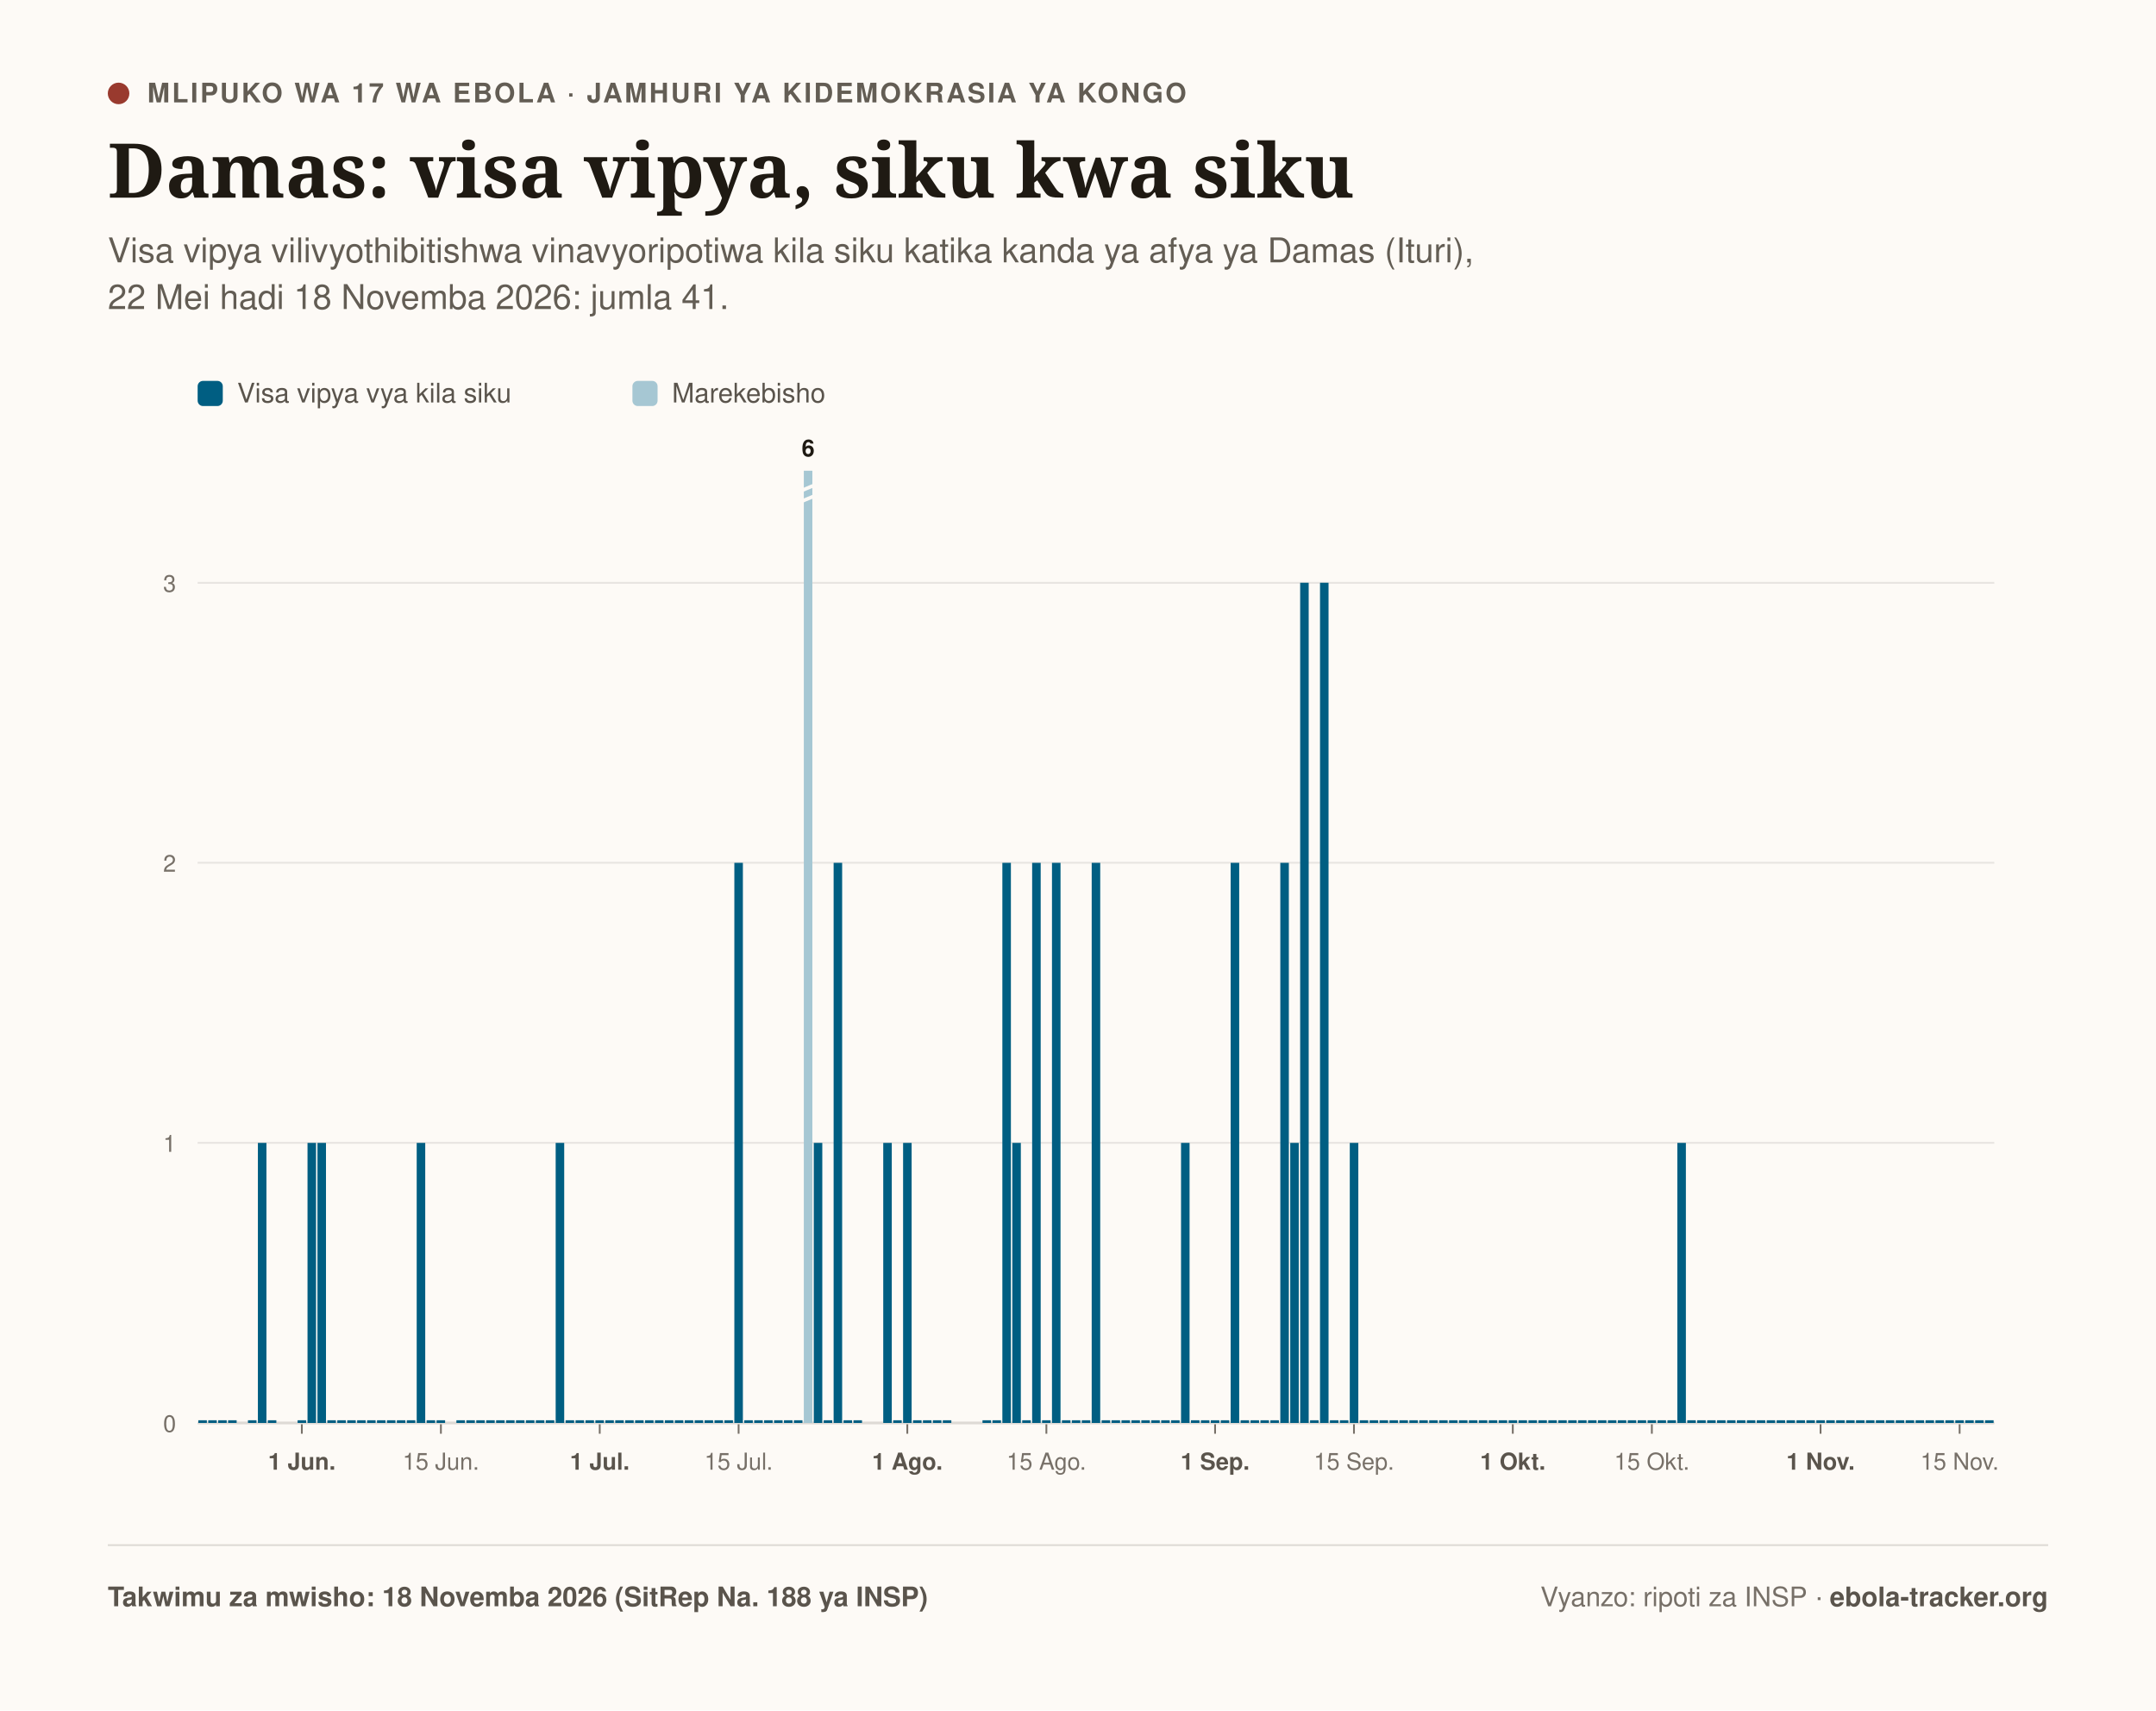
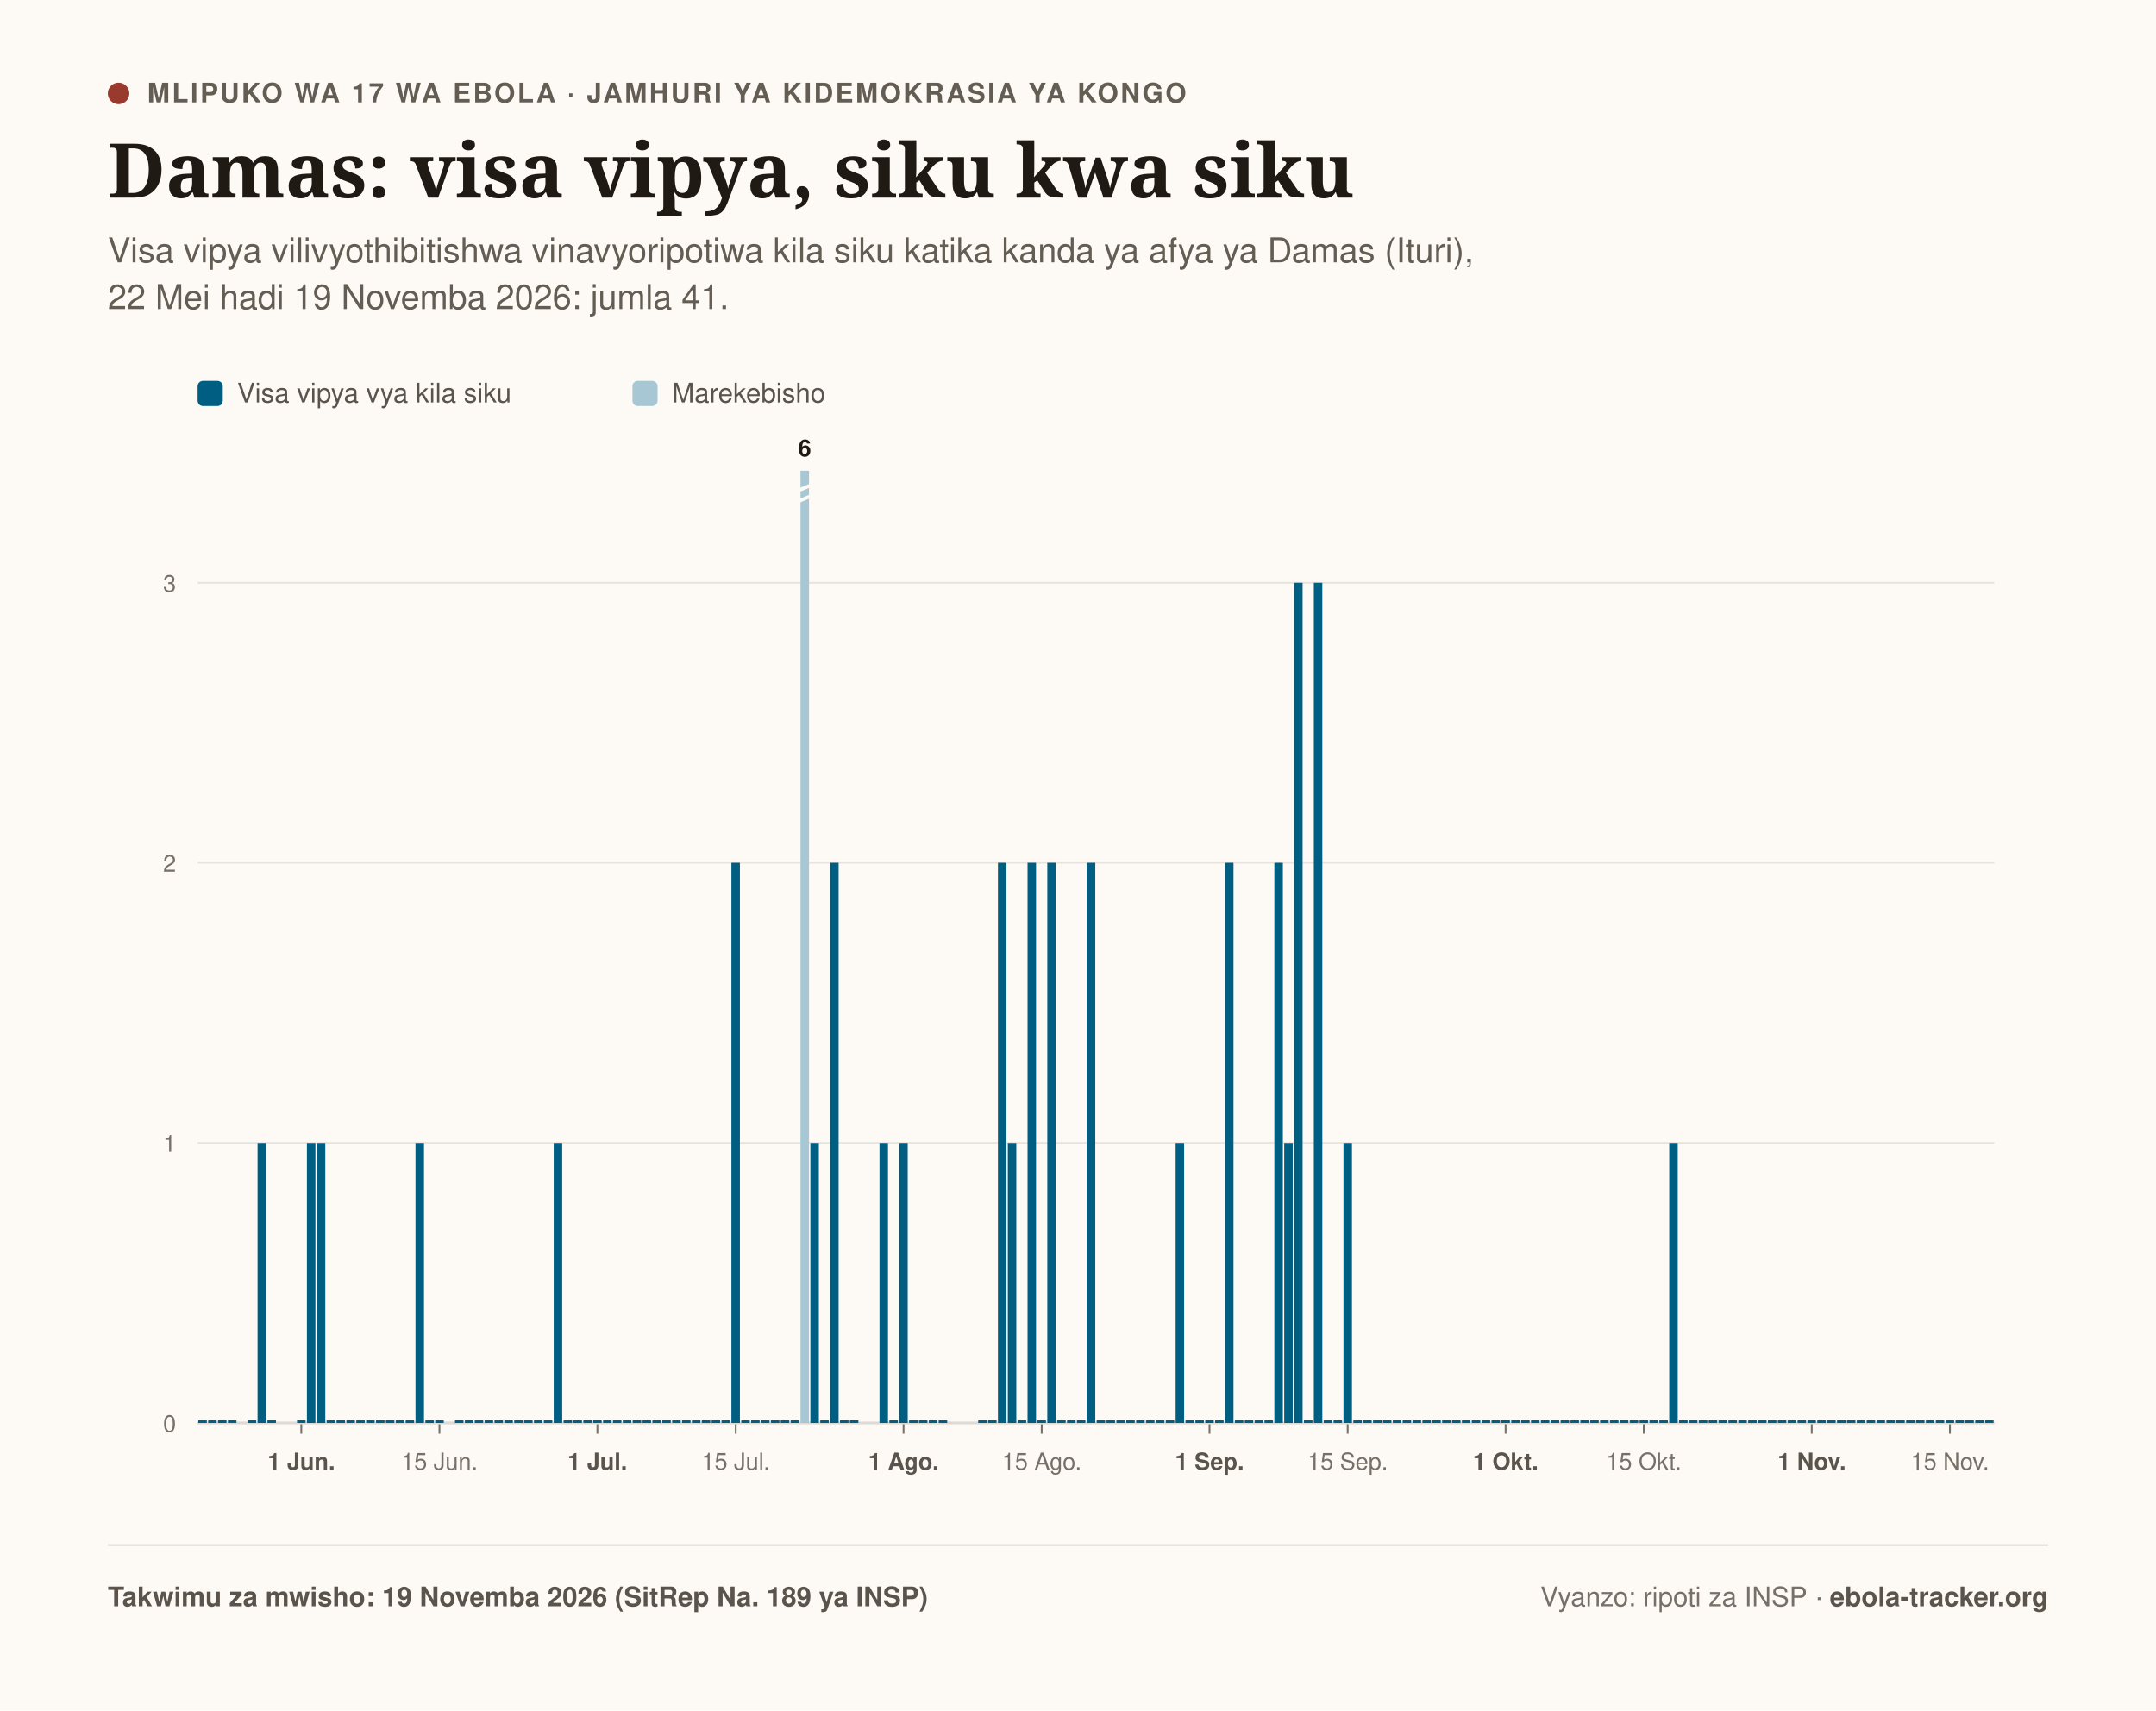
- <svg xmlns="http://www.w3.org/2000/svg" viewBox="0 0 1200 952" role="img" aria-label="Damas: visa vipya, siku kwa siku. Visa vipya vilivyothibitishwa vinavyoripotiwa kila siku katika kanda ya afya ya Damas (Ituri), 22 Mei hadi 18 Novemba 2026: jumla 41.">
+ <svg xmlns="http://www.w3.org/2000/svg" viewBox="0 0 1200 952" role="img" aria-label="Damas: visa vipya, siku kwa siku. Visa vipya vilivyothibitishwa vinavyoripotiwa kila siku katika kanda ya afya ya Damas (Ituri), 22 Mei hadi 19 Novemba 2026: jumla 41.">
  <rect width="1200" height="952" fill="#FDFAF6" />
  <circle cx="66" cy="52" r="6" fill="#993A2E" />
  <text x="82.0" y="57.0" font-family="'Public Sans',Helvetica,Arial,sans-serif" font-size="15" font-weight="700" fill="#635D54" text-anchor="start" letter-spacing=".08em">MLIPUKO WA 17 WA EBOLA · JAMHURI YA KIDEMOKRASIA YA KONGO</text>
  <text x="60.0" y="110.0" font-family="'Source Serif 4',Georgia,serif" font-size="42" font-weight="600" fill="#1F1A13" text-anchor="start">Damas: visa vipya, siku kwa siku</text>
  <text x="60.0" y="146.0" font-family="'Public Sans',Helvetica,Arial,sans-serif" font-size="19" font-weight="400" fill="#635D54" text-anchor="start">Visa vipya vilivyothibitishwa vinavyoripotiwa kila siku katika kanda ya afya ya Damas (Ituri),</text>
-   <text x="60.0" y="172.0" font-family="'Public Sans',Helvetica,Arial,sans-serif" font-size="19" font-weight="400" fill="#635D54" text-anchor="start">22 Mei hadi 18 Novemba 2026: jumla 41.</text>
+   <text x="60.0" y="172.0" font-family="'Public Sans',Helvetica,Arial,sans-serif" font-size="19" font-weight="400" fill="#635D54" text-anchor="start">22 Mei hadi 19 Novemba 2026: jumla 41.</text>
  <rect x="110" y="212" width="14" height="14" rx="3" fill="#005E82" />
  <text x="132.0" y="224.0" font-family="'Public Sans',Helvetica,Arial,sans-serif" font-size="15" font-weight="400" fill="#5A544C" text-anchor="start">Visa vipya vya kila siku</text>
  <rect x="352" y="212" width="14" height="14" rx="3" fill="#a6c7d3" />
  <text x="374.0" y="224.0" font-family="'Public Sans',Helvetica,Arial,sans-serif" font-size="15" font-weight="400" fill="#5A544C" text-anchor="start">Marekebisho</text>
  <line x1="110" x2="1110" y1="792.0" y2="792.0" stroke="#E7E4E0" />
  <text x="98.0" y="797.0" font-family="'Public Sans',Helvetica,Arial,sans-serif" font-size="13" font-weight="400" fill="#777068" text-anchor="end">0</text>
  <line x1="110" x2="1110" y1="636.1" y2="636.1" stroke="#E7E4E0" />
  <text x="98.0" y="641.1" font-family="'Public Sans',Helvetica,Arial,sans-serif" font-size="13" font-weight="400" fill="#777068" text-anchor="end">1</text>
  <line x1="110" x2="1110" y1="480.2" y2="480.2" stroke="#E7E4E0" />
  <text x="98.0" y="485.2" font-family="'Public Sans',Helvetica,Arial,sans-serif" font-size="13" font-weight="400" fill="#777068" text-anchor="end">2</text>
  <line x1="110" x2="1110" y1="324.4" y2="324.4" stroke="#E7E4E0" />
  <text x="98.0" y="329.4" font-family="'Public Sans',Helvetica,Arial,sans-serif" font-size="13" font-weight="400" fill="#777068" text-anchor="end">3</text>
-   <line x1="168.0" x2="168.0" y1="792" y2="798" stroke="#777068" />
-   <text x="168.0" y="818.0" font-family="'Public Sans',Helvetica,Arial,sans-serif" font-size="13" font-weight="600" fill="#5A544C" text-anchor="middle">1 Jun.</text>
-   <line x1="245.4" x2="245.4" y1="792" y2="798" stroke="#777068" />
-   <text x="245.4" y="818.0" font-family="'Public Sans',Helvetica,Arial,sans-serif" font-size="13" font-weight="400" fill="#777068" text-anchor="middle">15 Jun.</text>
-   <line x1="333.8" x2="333.8" y1="792" y2="798" stroke="#777068" />
-   <text x="333.8" y="818.0" font-family="'Public Sans',Helvetica,Arial,sans-serif" font-size="13" font-weight="600" fill="#5A544C" text-anchor="middle">1 Jul.</text>
-   <line x1="411.1" x2="411.1" y1="792" y2="798" stroke="#777068" />
-   <text x="411.1" y="818.0" font-family="'Public Sans',Helvetica,Arial,sans-serif" font-size="13" font-weight="400" fill="#777068" text-anchor="middle">15 Jul.</text>
-   <line x1="505.0" x2="505.0" y1="792" y2="798" stroke="#777068" />
-   <text x="505.0" y="818.0" font-family="'Public Sans',Helvetica,Arial,sans-serif" font-size="13" font-weight="600" fill="#5A544C" text-anchor="middle">1 Ago.</text>
-   <line x1="582.4" x2="582.4" y1="792" y2="798" stroke="#777068" />
-   <text x="582.4" y="818.0" font-family="'Public Sans',Helvetica,Arial,sans-serif" font-size="13" font-weight="400" fill="#777068" text-anchor="middle">15 Ago.</text>
-   <line x1="676.3" x2="676.3" y1="792" y2="798" stroke="#777068" />
-   <text x="676.3" y="818.0" font-family="'Public Sans',Helvetica,Arial,sans-serif" font-size="13" font-weight="600" fill="#5A544C" text-anchor="middle">1 Sep.</text>
-   <line x1="753.6" x2="753.6" y1="792" y2="798" stroke="#777068" />
-   <text x="753.6" y="818.0" font-family="'Public Sans',Helvetica,Arial,sans-serif" font-size="13" font-weight="400" fill="#777068" text-anchor="middle">15 Sep.</text>
-   <line x1="842.0" x2="842.0" y1="792" y2="798" stroke="#777068" />
-   <text x="842.0" y="818.0" font-family="'Public Sans',Helvetica,Arial,sans-serif" font-size="13" font-weight="600" fill="#5A544C" text-anchor="middle">1 Okt.</text>
-   <line x1="919.4" x2="919.4" y1="792" y2="798" stroke="#777068" />
-   <text x="919.4" y="818.0" font-family="'Public Sans',Helvetica,Arial,sans-serif" font-size="13" font-weight="400" fill="#777068" text-anchor="middle">15 Okt.</text>
-   <line x1="1013.3" x2="1013.3" y1="792" y2="798" stroke="#777068" />
-   <text x="1013.3" y="818.0" font-family="'Public Sans',Helvetica,Arial,sans-serif" font-size="13" font-weight="600" fill="#5A544C" text-anchor="middle">1 Nov.</text>
-   <line x1="1090.7" x2="1090.7" y1="792" y2="798" stroke="#777068" />
-   <text x="1090.7" y="818.0" font-family="'Public Sans',Helvetica,Arial,sans-serif" font-size="13" font-weight="400" fill="#777068" text-anchor="middle">15 Nov.</text>
+   <line x1="167.7" x2="167.7" y1="792" y2="798" stroke="#777068" />
+   <text x="167.7" y="818.0" font-family="'Public Sans',Helvetica,Arial,sans-serif" font-size="13" font-weight="600" fill="#5A544C" text-anchor="middle">1 Jun.</text>
+   <line x1="244.6" x2="244.6" y1="792" y2="798" stroke="#777068" />
+   <text x="244.6" y="818.0" font-family="'Public Sans',Helvetica,Arial,sans-serif" font-size="13" font-weight="400" fill="#777068" text-anchor="middle">15 Jun.</text>
+   <line x1="332.5" x2="332.5" y1="792" y2="798" stroke="#777068" />
+   <text x="332.5" y="818.0" font-family="'Public Sans',Helvetica,Arial,sans-serif" font-size="13" font-weight="600" fill="#5A544C" text-anchor="middle">1 Jul.</text>
+   <line x1="409.5" x2="409.5" y1="792" y2="798" stroke="#777068" />
+   <text x="409.5" y="818.0" font-family="'Public Sans',Helvetica,Arial,sans-serif" font-size="13" font-weight="400" fill="#777068" text-anchor="middle">15 Jul.</text>
+   <line x1="502.9" x2="502.9" y1="792" y2="798" stroke="#777068" />
+   <text x="502.9" y="818.0" font-family="'Public Sans',Helvetica,Arial,sans-serif" font-size="13" font-weight="600" fill="#5A544C" text-anchor="middle">1 Ago.</text>
+   <line x1="579.8" x2="579.8" y1="792" y2="798" stroke="#777068" />
+   <text x="579.8" y="818.0" font-family="'Public Sans',Helvetica,Arial,sans-serif" font-size="13" font-weight="400" fill="#777068" text-anchor="middle">15 Ago.</text>
+   <line x1="673.2" x2="673.2" y1="792" y2="798" stroke="#777068" />
+   <text x="673.2" y="818.0" font-family="'Public Sans',Helvetica,Arial,sans-serif" font-size="13" font-weight="600" fill="#5A544C" text-anchor="middle">1 Sep.</text>
+   <line x1="750.1" x2="750.1" y1="792" y2="798" stroke="#777068" />
+   <text x="750.1" y="818.0" font-family="'Public Sans',Helvetica,Arial,sans-serif" font-size="13" font-weight="400" fill="#777068" text-anchor="middle">15 Sep.</text>
+   <line x1="838.0" x2="838.0" y1="792" y2="798" stroke="#777068" />
+   <text x="838.0" y="818.0" font-family="'Public Sans',Helvetica,Arial,sans-serif" font-size="13" font-weight="600" fill="#5A544C" text-anchor="middle">1 Okt.</text>
+   <line x1="914.9" x2="914.9" y1="792" y2="798" stroke="#777068" />
+   <text x="914.9" y="818.0" font-family="'Public Sans',Helvetica,Arial,sans-serif" font-size="13" font-weight="400" fill="#777068" text-anchor="middle">15 Okt.</text>
+   <line x1="1008.4" x2="1008.4" y1="792" y2="798" stroke="#777068" />
+   <text x="1008.4" y="818.0" font-family="'Public Sans',Helvetica,Arial,sans-serif" font-size="13" font-weight="600" fill="#5A544C" text-anchor="middle">1 Nov.</text>
+   <line x1="1085.3" x2="1085.3" y1="792" y2="798" stroke="#777068" />
+   <text x="1085.3" y="818.0" font-family="'Public Sans',Helvetica,Arial,sans-serif" font-size="13" font-weight="400" fill="#777068" text-anchor="middle">15 Nov.</text>
  <line x1="110" x2="1110" y1="792" y2="792" stroke="#DEDAD5" stroke-width="1.5" />
-   <rect x="110.39" y="790.50" width="4.75" height="1.50" fill="#005E82" />
-   <rect x="115.91" y="790.50" width="4.75" height="1.50" fill="#005E82" />
-   <rect x="121.44" y="790.50" width="4.75" height="1.50" fill="#005E82" />
-   <rect x="126.96" y="790.50" width="4.75" height="1.50" fill="#005E82" />
-   <rect x="138.01" y="790.50" width="4.75" height="1.50" fill="#005E82" />
-   <rect x="143.54" y="636.12" width="4.75" height="155.88" fill="#005E82" />
-   <rect x="149.06" y="790.50" width="4.75" height="1.50" fill="#005E82" />
-   <rect x="165.64" y="790.50" width="4.75" height="1.50" fill="#005E82" />
-   <rect x="171.16" y="636.12" width="4.75" height="155.88" fill="#005E82" />
-   <rect x="176.69" y="636.12" width="4.75" height="155.88" fill="#005E82" />
-   <rect x="182.21" y="790.50" width="4.75" height="1.50" fill="#005E82" />
-   <rect x="187.73" y="790.50" width="4.75" height="1.50" fill="#005E82" />
-   <rect x="193.26" y="790.50" width="4.75" height="1.50" fill="#005E82" />
-   <rect x="198.78" y="790.50" width="4.75" height="1.50" fill="#005E82" />
-   <rect x="204.31" y="790.50" width="4.75" height="1.50" fill="#005E82" />
-   <rect x="209.83" y="790.50" width="4.75" height="1.50" fill="#005E82" />
-   <rect x="215.36" y="790.50" width="4.75" height="1.50" fill="#005E82" />
-   <rect x="220.88" y="790.50" width="4.75" height="1.50" fill="#005E82" />
-   <rect x="226.41" y="790.50" width="4.75" height="1.50" fill="#005E82" />
-   <rect x="231.93" y="636.12" width="4.75" height="155.88" fill="#005E82" />
-   <rect x="237.46" y="790.50" width="4.75" height="1.50" fill="#005E82" />
-   <rect x="242.98" y="790.50" width="4.75" height="1.50" fill="#005E82" />
-   <rect x="254.03" y="790.50" width="4.75" height="1.50" fill="#005E82" />
-   <rect x="259.56" y="790.50" width="4.75" height="1.50" fill="#005E82" />
-   <rect x="265.08" y="790.50" width="4.75" height="1.50" fill="#005E82" />
-   <rect x="270.61" y="790.50" width="4.75" height="1.50" fill="#005E82" />
-   <rect x="276.13" y="790.50" width="4.75" height="1.50" fill="#005E82" />
-   <rect x="281.66" y="790.50" width="4.75" height="1.50" fill="#005E82" />
-   <rect x="287.18" y="790.50" width="4.75" height="1.50" fill="#005E82" />
-   <rect x="292.71" y="790.50" width="4.75" height="1.50" fill="#005E82" />
-   <rect x="298.23" y="790.50" width="4.75" height="1.50" fill="#005E82" />
-   <rect x="303.76" y="790.50" width="4.75" height="1.50" fill="#005E82" />
-   <rect x="309.28" y="636.12" width="4.75" height="155.88" fill="#005E82" />
-   <rect x="314.81" y="790.50" width="4.75" height="1.50" fill="#005E82" />
-   <rect x="320.33" y="790.50" width="4.75" height="1.50" fill="#005E82" />
-   <rect x="325.86" y="790.50" width="4.75" height="1.50" fill="#005E82" />
-   <rect x="331.38" y="790.50" width="4.75" height="1.50" fill="#005E82" />
-   <rect x="336.91" y="790.50" width="4.75" height="1.50" fill="#005E82" />
-   <rect x="342.43" y="790.50" width="4.75" height="1.50" fill="#005E82" />
-   <rect x="347.96" y="790.50" width="4.75" height="1.50" fill="#005E82" />
-   <rect x="353.48" y="790.50" width="4.75" height="1.50" fill="#005E82" />
-   <rect x="359.01" y="790.50" width="4.75" height="1.50" fill="#005E82" />
-   <rect x="364.53" y="790.50" width="4.75" height="1.50" fill="#005E82" />
-   <rect x="370.06" y="790.50" width="4.75" height="1.50" fill="#005E82" />
-   <rect x="375.58" y="790.50" width="4.75" height="1.50" fill="#005E82" />
-   <rect x="381.10" y="790.50" width="4.75" height="1.50" fill="#005E82" />
-   <rect x="386.63" y="790.50" width="4.75" height="1.50" fill="#005E82" />
-   <rect x="392.15" y="790.50" width="4.75" height="1.50" fill="#005E82" />
-   <rect x="397.68" y="790.50" width="4.75" height="1.50" fill="#005E82" />
-   <rect x="403.20" y="790.50" width="4.75" height="1.50" fill="#005E82" />
-   <rect x="408.73" y="480.24" width="4.75" height="311.76" fill="#005E82" />
-   <rect x="414.25" y="790.50" width="4.75" height="1.50" fill="#005E82" />
-   <rect x="419.78" y="790.50" width="4.75" height="1.50" fill="#005E82" />
-   <rect x="425.30" y="790.50" width="4.75" height="1.50" fill="#005E82" />
-   <rect x="430.83" y="790.50" width="4.75" height="1.50" fill="#005E82" />
-   <rect x="436.35" y="790.50" width="4.75" height="1.50" fill="#005E82" />
-   <rect x="441.88" y="790.50" width="4.75" height="1.50" fill="#005E82" />
-   <rect x="447.40" y="262.00" width="4.75" height="530.00" fill="#a6c7d3" />
-   <rect x="452.93" y="636.12" width="4.75" height="155.88" fill="#005E82" />
-   <rect x="458.45" y="790.50" width="4.75" height="1.50" fill="#005E82" />
-   <rect x="463.98" y="480.24" width="4.75" height="311.76" fill="#005E82" />
-   <rect x="469.50" y="790.50" width="4.75" height="1.50" fill="#005E82" />
-   <rect x="475.03" y="790.50" width="4.75" height="1.50" fill="#005E82" />
-   <rect x="491.60" y="636.12" width="4.75" height="155.88" fill="#005E82" />
-   <rect x="497.13" y="790.50" width="4.75" height="1.50" fill="#005E82" />
-   <rect x="502.65" y="636.12" width="4.75" height="155.88" fill="#005E82" />
-   <rect x="508.18" y="790.50" width="4.75" height="1.50" fill="#005E82" />
-   <rect x="513.70" y="790.50" width="4.75" height="1.50" fill="#005E82" />
-   <rect x="519.23" y="790.50" width="4.75" height="1.50" fill="#005E82" />
-   <rect x="524.75" y="790.50" width="4.75" height="1.50" fill="#005E82" />
-   <rect x="546.85" y="790.50" width="4.75" height="1.50" fill="#005E82" />
-   <rect x="552.38" y="790.50" width="4.75" height="1.50" fill="#005E82" />
-   <rect x="557.90" y="480.24" width="4.75" height="311.76" fill="#005E82" />
-   <rect x="563.43" y="636.12" width="4.75" height="155.88" fill="#005E82" />
-   <rect x="568.95" y="790.50" width="4.75" height="1.50" fill="#005E82" />
-   <rect x="574.48" y="480.24" width="4.75" height="311.76" fill="#005E82" />
-   <rect x="580.00" y="790.50" width="4.75" height="1.50" fill="#005E82" />
-   <rect x="585.52" y="480.24" width="4.75" height="311.76" fill="#005E82" />
-   <rect x="591.05" y="790.50" width="4.75" height="1.50" fill="#005E82" />
-   <rect x="596.57" y="790.50" width="4.75" height="1.50" fill="#005E82" />
-   <rect x="602.10" y="790.50" width="4.75" height="1.50" fill="#005E82" />
-   <rect x="607.62" y="480.24" width="4.75" height="311.76" fill="#005E82" />
-   <rect x="613.15" y="790.50" width="4.75" height="1.50" fill="#005E82" />
-   <rect x="618.67" y="790.50" width="4.75" height="1.50" fill="#005E82" />
-   <rect x="624.20" y="790.50" width="4.75" height="1.50" fill="#005E82" />
-   <rect x="629.72" y="790.50" width="4.75" height="1.50" fill="#005E82" />
-   <rect x="635.25" y="790.50" width="4.75" height="1.50" fill="#005E82" />
-   <rect x="640.77" y="790.50" width="4.75" height="1.50" fill="#005E82" />
-   <rect x="646.30" y="790.50" width="4.75" height="1.50" fill="#005E82" />
-   <rect x="651.82" y="790.50" width="4.75" height="1.50" fill="#005E82" />
-   <rect x="657.35" y="636.12" width="4.75" height="155.88" fill="#005E82" />
-   <rect x="662.87" y="790.50" width="4.75" height="1.50" fill="#005E82" />
-   <rect x="668.40" y="790.50" width="4.75" height="1.50" fill="#005E82" />
-   <rect x="673.92" y="790.50" width="4.75" height="1.50" fill="#005E82" />
-   <rect x="679.45" y="790.50" width="4.75" height="1.50" fill="#005E82" />
-   <rect x="684.97" y="480.24" width="4.75" height="311.76" fill="#005E82" />
-   <rect x="690.50" y="790.50" width="4.75" height="1.50" fill="#005E82" />
-   <rect x="696.02" y="790.50" width="4.75" height="1.50" fill="#005E82" />
-   <rect x="701.55" y="790.50" width="4.75" height="1.50" fill="#005E82" />
-   <rect x="707.07" y="790.50" width="4.75" height="1.50" fill="#005E82" />
-   <rect x="712.60" y="480.24" width="4.75" height="311.76" fill="#005E82" />
-   <rect x="718.12" y="636.12" width="4.75" height="155.88" fill="#005E82" />
-   <rect x="723.65" y="324.35" width="4.75" height="467.65" fill="#005E82" />
-   <rect x="729.17" y="790.50" width="4.75" height="1.50" fill="#005E82" />
-   <rect x="734.70" y="324.35" width="4.75" height="467.65" fill="#005E82" />
-   <rect x="740.22" y="790.50" width="4.75" height="1.50" fill="#005E82" />
-   <rect x="745.75" y="790.50" width="4.75" height="1.50" fill="#005E82" />
-   <rect x="751.27" y="636.12" width="4.75" height="155.88" fill="#005E82" />
-   <rect x="756.80" y="790.50" width="4.75" height="1.50" fill="#005E82" />
-   <rect x="762.32" y="790.50" width="4.75" height="1.50" fill="#005E82" />
-   <rect x="767.85" y="790.50" width="4.75" height="1.50" fill="#005E82" />
-   <rect x="773.37" y="790.50" width="4.75" height="1.50" fill="#005E82" />
-   <rect x="778.90" y="790.50" width="4.75" height="1.50" fill="#005E82" />
-   <rect x="784.42" y="790.50" width="4.75" height="1.50" fill="#005E82" />
-   <rect x="789.94" y="790.50" width="4.75" height="1.50" fill="#005E82" />
-   <rect x="795.47" y="790.50" width="4.75" height="1.50" fill="#005E82" />
-   <rect x="800.99" y="790.50" width="4.75" height="1.50" fill="#005E82" />
-   <rect x="806.52" y="790.50" width="4.75" height="1.50" fill="#005E82" />
-   <rect x="812.04" y="790.50" width="4.75" height="1.50" fill="#005E82" />
-   <rect x="817.57" y="790.50" width="4.75" height="1.50" fill="#005E82" />
-   <rect x="823.09" y="790.50" width="4.75" height="1.50" fill="#005E82" />
-   <rect x="828.62" y="790.50" width="4.75" height="1.50" fill="#005E82" />
-   <rect x="834.14" y="790.50" width="4.75" height="1.50" fill="#005E82" />
-   <rect x="839.67" y="790.50" width="4.75" height="1.50" fill="#005E82" />
-   <rect x="845.19" y="790.50" width="4.75" height="1.50" fill="#005E82" />
-   <rect x="850.72" y="790.50" width="4.75" height="1.50" fill="#005E82" />
-   <rect x="856.24" y="790.50" width="4.75" height="1.50" fill="#005E82" />
-   <rect x="861.77" y="790.50" width="4.75" height="1.50" fill="#005E82" />
-   <rect x="867.29" y="790.50" width="4.75" height="1.50" fill="#005E82" />
-   <rect x="872.82" y="790.50" width="4.75" height="1.50" fill="#005E82" />
-   <rect x="878.34" y="790.50" width="4.75" height="1.50" fill="#005E82" />
-   <rect x="883.87" y="790.50" width="4.75" height="1.50" fill="#005E82" />
-   <rect x="889.39" y="790.50" width="4.75" height="1.50" fill="#005E82" />
-   <rect x="894.92" y="790.50" width="4.75" height="1.50" fill="#005E82" />
-   <rect x="900.44" y="790.50" width="4.75" height="1.50" fill="#005E82" />
-   <rect x="905.97" y="790.50" width="4.75" height="1.50" fill="#005E82" />
-   <rect x="911.49" y="790.50" width="4.75" height="1.50" fill="#005E82" />
-   <rect x="917.02" y="790.50" width="4.75" height="1.50" fill="#005E82" />
-   <rect x="922.54" y="790.50" width="4.75" height="1.50" fill="#005E82" />
-   <rect x="928.07" y="790.50" width="4.75" height="1.50" fill="#005E82" />
-   <rect x="933.59" y="636.12" width="4.75" height="155.88" fill="#005E82" />
-   <rect x="939.12" y="790.50" width="4.75" height="1.50" fill="#005E82" />
-   <rect x="944.64" y="790.50" width="4.75" height="1.50" fill="#005E82" />
-   <rect x="950.17" y="790.50" width="4.75" height="1.50" fill="#005E82" />
-   <rect x="955.69" y="790.50" width="4.75" height="1.50" fill="#005E82" />
-   <rect x="961.22" y="790.50" width="4.75" height="1.50" fill="#005E82" />
-   <rect x="966.74" y="790.50" width="4.75" height="1.50" fill="#005E82" />
-   <rect x="972.27" y="790.50" width="4.75" height="1.50" fill="#005E82" />
-   <rect x="977.79" y="790.50" width="4.75" height="1.50" fill="#005E82" />
-   <rect x="983.31" y="790.50" width="4.75" height="1.50" fill="#005E82" />
-   <rect x="988.84" y="790.50" width="4.75" height="1.50" fill="#005E82" />
-   <rect x="994.36" y="790.50" width="4.75" height="1.50" fill="#005E82" />
-   <rect x="999.89" y="790.50" width="4.75" height="1.50" fill="#005E82" />
-   <rect x="1005.41" y="790.50" width="4.75" height="1.50" fill="#005E82" />
-   <rect x="1010.94" y="790.50" width="4.75" height="1.50" fill="#005E82" />
-   <rect x="1016.46" y="790.50" width="4.75" height="1.50" fill="#005E82" />
-   <rect x="1021.99" y="790.50" width="4.75" height="1.50" fill="#005E82" />
-   <rect x="1027.51" y="790.50" width="4.75" height="1.50" fill="#005E82" />
-   <rect x="1033.04" y="790.50" width="4.75" height="1.50" fill="#005E82" />
-   <rect x="1038.56" y="790.50" width="4.75" height="1.50" fill="#005E82" />
-   <rect x="1044.09" y="790.50" width="4.75" height="1.50" fill="#005E82" />
-   <rect x="1049.61" y="790.50" width="4.75" height="1.50" fill="#005E82" />
-   <rect x="1055.14" y="790.50" width="4.75" height="1.50" fill="#005E82" />
-   <rect x="1060.66" y="790.50" width="4.75" height="1.50" fill="#005E82" />
-   <rect x="1066.19" y="790.50" width="4.75" height="1.50" fill="#005E82" />
-   <rect x="1071.71" y="790.50" width="4.75" height="1.50" fill="#005E82" />
-   <rect x="1077.24" y="790.50" width="4.75" height="1.50" fill="#005E82" />
-   <rect x="1082.76" y="790.50" width="4.75" height="1.50" fill="#005E82" />
-   <rect x="1088.29" y="790.50" width="4.75" height="1.50" fill="#005E82" />
-   <rect x="1093.81" y="790.50" width="4.75" height="1.50" fill="#005E82" />
-   <rect x="1099.34" y="790.50" width="4.75" height="1.50" fill="#005E82" />
-   <rect x="1104.86" y="790.50" width="4.75" height="1.50" fill="#005E82" />
-   <path d="M443.8 274.0 l12.0 -5 M443.8 280.0 l12.0 -5" stroke="#FDFAF6" stroke-width="2" />
-   <text x="449.8" y="254.0" font-family="'Public Sans',Helvetica,Arial,sans-serif" font-size="13" font-weight="700" fill="#1F1A13" text-anchor="middle">6</text>
+   <rect x="110.38" y="790.50" width="4.73" height="1.50" fill="#005E82" />
+   <rect x="115.88" y="790.50" width="4.73" height="1.50" fill="#005E82" />
+   <rect x="121.37" y="790.50" width="4.73" height="1.50" fill="#005E82" />
+   <rect x="126.87" y="790.50" width="4.73" height="1.50" fill="#005E82" />
+   <rect x="137.86" y="790.50" width="4.73" height="1.50" fill="#005E82" />
+   <rect x="143.35" y="636.12" width="4.73" height="155.88" fill="#005E82" />
+   <rect x="148.85" y="790.50" width="4.73" height="1.50" fill="#005E82" />
+   <rect x="165.33" y="790.50" width="4.73" height="1.50" fill="#005E82" />
+   <rect x="170.82" y="636.12" width="4.73" height="155.88" fill="#005E82" />
+   <rect x="176.32" y="636.12" width="4.73" height="155.88" fill="#005E82" />
+   <rect x="181.81" y="790.50" width="4.73" height="1.50" fill="#005E82" />
+   <rect x="187.31" y="790.50" width="4.73" height="1.50" fill="#005E82" />
+   <rect x="192.80" y="790.50" width="4.73" height="1.50" fill="#005E82" />
+   <rect x="198.30" y="790.50" width="4.73" height="1.50" fill="#005E82" />
+   <rect x="203.79" y="790.50" width="4.73" height="1.50" fill="#005E82" />
+   <rect x="209.29" y="790.50" width="4.73" height="1.50" fill="#005E82" />
+   <rect x="214.78" y="790.50" width="4.73" height="1.50" fill="#005E82" />
+   <rect x="220.27" y="790.50" width="4.73" height="1.50" fill="#005E82" />
+   <rect x="225.77" y="790.50" width="4.73" height="1.50" fill="#005E82" />
+   <rect x="231.26" y="636.12" width="4.73" height="155.88" fill="#005E82" />
+   <rect x="236.76" y="790.50" width="4.73" height="1.50" fill="#005E82" />
+   <rect x="242.25" y="790.50" width="4.73" height="1.50" fill="#005E82" />
+   <rect x="253.24" y="790.50" width="4.73" height="1.50" fill="#005E82" />
+   <rect x="258.74" y="790.50" width="4.73" height="1.50" fill="#005E82" />
+   <rect x="264.23" y="790.50" width="4.73" height="1.50" fill="#005E82" />
+   <rect x="269.73" y="790.50" width="4.73" height="1.50" fill="#005E82" />
+   <rect x="275.22" y="790.50" width="4.73" height="1.50" fill="#005E82" />
+   <rect x="280.71" y="790.50" width="4.73" height="1.50" fill="#005E82" />
+   <rect x="286.21" y="790.50" width="4.73" height="1.50" fill="#005E82" />
+   <rect x="291.70" y="790.50" width="4.73" height="1.50" fill="#005E82" />
+   <rect x="297.20" y="790.50" width="4.73" height="1.50" fill="#005E82" />
+   <rect x="302.69" y="790.50" width="4.73" height="1.50" fill="#005E82" />
+   <rect x="308.19" y="636.12" width="4.73" height="155.88" fill="#005E82" />
+   <rect x="313.68" y="790.50" width="4.73" height="1.50" fill="#005E82" />
+   <rect x="319.18" y="790.50" width="4.73" height="1.50" fill="#005E82" />
+   <rect x="324.67" y="790.50" width="4.73" height="1.50" fill="#005E82" />
+   <rect x="330.16" y="790.50" width="4.73" height="1.50" fill="#005E82" />
+   <rect x="335.66" y="790.50" width="4.73" height="1.50" fill="#005E82" />
+   <rect x="341.15" y="790.50" width="4.73" height="1.50" fill="#005E82" />
+   <rect x="346.65" y="790.50" width="4.73" height="1.50" fill="#005E82" />
+   <rect x="352.14" y="790.50" width="4.73" height="1.50" fill="#005E82" />
+   <rect x="357.64" y="790.50" width="4.73" height="1.50" fill="#005E82" />
+   <rect x="363.13" y="790.50" width="4.73" height="1.50" fill="#005E82" />
+   <rect x="368.63" y="790.50" width="4.73" height="1.50" fill="#005E82" />
+   <rect x="374.12" y="790.50" width="4.73" height="1.50" fill="#005E82" />
+   <rect x="379.62" y="790.50" width="4.73" height="1.50" fill="#005E82" />
+   <rect x="385.11" y="790.50" width="4.73" height="1.50" fill="#005E82" />
+   <rect x="390.60" y="790.50" width="4.73" height="1.50" fill="#005E82" />
+   <rect x="396.10" y="790.50" width="4.73" height="1.50" fill="#005E82" />
+   <rect x="401.59" y="790.50" width="4.73" height="1.50" fill="#005E82" />
+   <rect x="407.09" y="480.24" width="4.73" height="311.76" fill="#005E82" />
+   <rect x="412.58" y="790.50" width="4.73" height="1.50" fill="#005E82" />
+   <rect x="418.08" y="790.50" width="4.73" height="1.50" fill="#005E82" />
+   <rect x="423.57" y="790.50" width="4.73" height="1.50" fill="#005E82" />
+   <rect x="429.07" y="790.50" width="4.73" height="1.50" fill="#005E82" />
+   <rect x="434.56" y="790.50" width="4.73" height="1.50" fill="#005E82" />
+   <rect x="440.05" y="790.50" width="4.73" height="1.50" fill="#005E82" />
+   <rect x="445.55" y="262.00" width="4.73" height="530.00" fill="#a6c7d3" />
+   <rect x="451.04" y="636.12" width="4.73" height="155.88" fill="#005E82" />
+   <rect x="456.54" y="790.50" width="4.73" height="1.50" fill="#005E82" />
+   <rect x="462.03" y="480.24" width="4.73" height="311.76" fill="#005E82" />
+   <rect x="467.53" y="790.50" width="4.73" height="1.50" fill="#005E82" />
+   <rect x="473.02" y="790.50" width="4.73" height="1.50" fill="#005E82" />
+   <rect x="489.51" y="636.12" width="4.73" height="155.88" fill="#005E82" />
+   <rect x="495.00" y="790.50" width="4.73" height="1.50" fill="#005E82" />
+   <rect x="500.49" y="636.12" width="4.73" height="155.88" fill="#005E82" />
+   <rect x="505.99" y="790.50" width="4.73" height="1.50" fill="#005E82" />
+   <rect x="511.48" y="790.50" width="4.73" height="1.50" fill="#005E82" />
+   <rect x="516.98" y="790.50" width="4.73" height="1.50" fill="#005E82" />
+   <rect x="522.47" y="790.50" width="4.73" height="1.50" fill="#005E82" />
+   <rect x="544.45" y="790.50" width="4.73" height="1.50" fill="#005E82" />
+   <rect x="549.95" y="790.50" width="4.73" height="1.50" fill="#005E82" />
+   <rect x="555.44" y="480.24" width="4.73" height="311.76" fill="#005E82" />
+   <rect x="560.93" y="636.12" width="4.73" height="155.88" fill="#005E82" />
+   <rect x="566.43" y="790.50" width="4.73" height="1.50" fill="#005E82" />
+   <rect x="571.92" y="480.24" width="4.73" height="311.76" fill="#005E82" />
+   <rect x="577.42" y="790.50" width="4.73" height="1.50" fill="#005E82" />
+   <rect x="582.91" y="480.24" width="4.73" height="311.76" fill="#005E82" />
+   <rect x="588.41" y="790.50" width="4.73" height="1.50" fill="#005E82" />
+   <rect x="593.90" y="790.50" width="4.73" height="1.50" fill="#005E82" />
+   <rect x="599.40" y="790.50" width="4.73" height="1.50" fill="#005E82" />
+   <rect x="604.89" y="480.24" width="4.73" height="311.76" fill="#005E82" />
+   <rect x="610.38" y="790.50" width="4.73" height="1.50" fill="#005E82" />
+   <rect x="615.88" y="790.50" width="4.73" height="1.50" fill="#005E82" />
+   <rect x="621.37" y="790.50" width="4.73" height="1.50" fill="#005E82" />
+   <rect x="626.87" y="790.50" width="4.73" height="1.50" fill="#005E82" />
+   <rect x="632.36" y="790.50" width="4.73" height="1.50" fill="#005E82" />
+   <rect x="637.86" y="790.50" width="4.73" height="1.50" fill="#005E82" />
+   <rect x="643.35" y="790.50" width="4.73" height="1.50" fill="#005E82" />
+   <rect x="648.85" y="790.50" width="4.73" height="1.50" fill="#005E82" />
+   <rect x="654.34" y="636.12" width="4.73" height="155.88" fill="#005E82" />
+   <rect x="659.84" y="790.50" width="4.73" height="1.50" fill="#005E82" />
+   <rect x="665.33" y="790.50" width="4.73" height="1.50" fill="#005E82" />
+   <rect x="670.82" y="790.50" width="4.73" height="1.50" fill="#005E82" />
+   <rect x="676.32" y="790.50" width="4.73" height="1.50" fill="#005E82" />
+   <rect x="681.81" y="480.24" width="4.73" height="311.76" fill="#005E82" />
+   <rect x="687.31" y="790.50" width="4.73" height="1.50" fill="#005E82" />
+   <rect x="692.80" y="790.50" width="4.73" height="1.50" fill="#005E82" />
+   <rect x="698.30" y="790.50" width="4.73" height="1.50" fill="#005E82" />
+   <rect x="703.79" y="790.50" width="4.73" height="1.50" fill="#005E82" />
+   <rect x="709.29" y="480.24" width="4.73" height="311.76" fill="#005E82" />
+   <rect x="714.78" y="636.12" width="4.73" height="155.88" fill="#005E82" />
+   <rect x="720.27" y="324.35" width="4.73" height="467.65" fill="#005E82" />
+   <rect x="725.77" y="790.50" width="4.73" height="1.50" fill="#005E82" />
+   <rect x="731.26" y="324.35" width="4.73" height="467.65" fill="#005E82" />
+   <rect x="736.76" y="790.50" width="4.73" height="1.50" fill="#005E82" />
+   <rect x="742.25" y="790.50" width="4.73" height="1.50" fill="#005E82" />
+   <rect x="747.75" y="636.12" width="4.73" height="155.88" fill="#005E82" />
+   <rect x="753.24" y="790.50" width="4.73" height="1.50" fill="#005E82" />
+   <rect x="758.74" y="790.50" width="4.73" height="1.50" fill="#005E82" />
+   <rect x="764.23" y="790.50" width="4.73" height="1.50" fill="#005E82" />
+   <rect x="769.73" y="790.50" width="4.73" height="1.50" fill="#005E82" />
+   <rect x="775.22" y="790.50" width="4.73" height="1.50" fill="#005E82" />
+   <rect x="780.71" y="790.50" width="4.73" height="1.50" fill="#005E82" />
+   <rect x="786.21" y="790.50" width="4.73" height="1.50" fill="#005E82" />
+   <rect x="791.70" y="790.50" width="4.73" height="1.50" fill="#005E82" />
+   <rect x="797.20" y="790.50" width="4.73" height="1.50" fill="#005E82" />
+   <rect x="802.69" y="790.50" width="4.73" height="1.50" fill="#005E82" />
+   <rect x="808.19" y="790.50" width="4.73" height="1.50" fill="#005E82" />
+   <rect x="813.68" y="790.50" width="4.73" height="1.50" fill="#005E82" />
+   <rect x="819.18" y="790.50" width="4.73" height="1.50" fill="#005E82" />
+   <rect x="824.67" y="790.50" width="4.73" height="1.50" fill="#005E82" />
+   <rect x="830.16" y="790.50" width="4.73" height="1.50" fill="#005E82" />
+   <rect x="835.66" y="790.50" width="4.73" height="1.50" fill="#005E82" />
+   <rect x="841.15" y="790.50" width="4.73" height="1.50" fill="#005E82" />
+   <rect x="846.65" y="790.50" width="4.73" height="1.50" fill="#005E82" />
+   <rect x="852.14" y="790.50" width="4.73" height="1.50" fill="#005E82" />
+   <rect x="857.64" y="790.50" width="4.73" height="1.50" fill="#005E82" />
+   <rect x="863.13" y="790.50" width="4.73" height="1.50" fill="#005E82" />
+   <rect x="868.63" y="790.50" width="4.73" height="1.50" fill="#005E82" />
+   <rect x="874.12" y="790.50" width="4.73" height="1.50" fill="#005E82" />
+   <rect x="879.62" y="790.50" width="4.73" height="1.50" fill="#005E82" />
+   <rect x="885.11" y="790.50" width="4.73" height="1.50" fill="#005E82" />
+   <rect x="890.60" y="790.50" width="4.73" height="1.50" fill="#005E82" />
+   <rect x="896.10" y="790.50" width="4.73" height="1.50" fill="#005E82" />
+   <rect x="901.59" y="790.50" width="4.73" height="1.50" fill="#005E82" />
+   <rect x="907.09" y="790.50" width="4.73" height="1.50" fill="#005E82" />
+   <rect x="912.58" y="790.50" width="4.73" height="1.50" fill="#005E82" />
+   <rect x="918.08" y="790.50" width="4.73" height="1.50" fill="#005E82" />
+   <rect x="923.57" y="790.50" width="4.73" height="1.50" fill="#005E82" />
+   <rect x="929.07" y="636.12" width="4.73" height="155.88" fill="#005E82" />
+   <rect x="934.56" y="790.50" width="4.73" height="1.50" fill="#005E82" />
+   <rect x="940.05" y="790.50" width="4.73" height="1.50" fill="#005E82" />
+   <rect x="945.55" y="790.50" width="4.73" height="1.50" fill="#005E82" />
+   <rect x="951.04" y="790.50" width="4.73" height="1.50" fill="#005E82" />
+   <rect x="956.54" y="790.50" width="4.73" height="1.50" fill="#005E82" />
+   <rect x="962.03" y="790.50" width="4.73" height="1.50" fill="#005E82" />
+   <rect x="967.53" y="790.50" width="4.73" height="1.50" fill="#005E82" />
+   <rect x="973.02" y="790.50" width="4.73" height="1.50" fill="#005E82" />
+   <rect x="978.52" y="790.50" width="4.73" height="1.50" fill="#005E82" />
+   <rect x="984.01" y="790.50" width="4.73" height="1.50" fill="#005E82" />
+   <rect x="989.51" y="790.50" width="4.73" height="1.50" fill="#005E82" />
+   <rect x="995.00" y="790.50" width="4.73" height="1.50" fill="#005E82" />
+   <rect x="1000.49" y="790.50" width="4.73" height="1.50" fill="#005E82" />
+   <rect x="1005.99" y="790.50" width="4.73" height="1.50" fill="#005E82" />
+   <rect x="1011.48" y="790.50" width="4.73" height="1.50" fill="#005E82" />
+   <rect x="1016.98" y="790.50" width="4.73" height="1.50" fill="#005E82" />
+   <rect x="1022.47" y="790.50" width="4.73" height="1.50" fill="#005E82" />
+   <rect x="1027.97" y="790.50" width="4.73" height="1.50" fill="#005E82" />
+   <rect x="1033.46" y="790.50" width="4.73" height="1.50" fill="#005E82" />
+   <rect x="1038.96" y="790.50" width="4.73" height="1.50" fill="#005E82" />
+   <rect x="1044.45" y="790.50" width="4.73" height="1.50" fill="#005E82" />
+   <rect x="1049.95" y="790.50" width="4.73" height="1.50" fill="#005E82" />
+   <rect x="1055.44" y="790.50" width="4.73" height="1.50" fill="#005E82" />
+   <rect x="1060.93" y="790.50" width="4.73" height="1.50" fill="#005E82" />
+   <rect x="1066.43" y="790.50" width="4.73" height="1.50" fill="#005E82" />
+   <rect x="1071.92" y="790.50" width="4.73" height="1.50" fill="#005E82" />
+   <rect x="1077.42" y="790.50" width="4.73" height="1.50" fill="#005E82" />
+   <rect x="1082.91" y="790.50" width="4.73" height="1.50" fill="#005E82" />
+   <rect x="1088.41" y="790.50" width="4.73" height="1.50" fill="#005E82" />
+   <rect x="1093.90" y="790.50" width="4.73" height="1.50" fill="#005E82" />
+   <rect x="1099.40" y="790.50" width="4.73" height="1.50" fill="#005E82" />
+   <rect x="1104.89" y="790.50" width="4.73" height="1.50" fill="#005E82" />
+   <path d="M441.9 274.0 l12.0 -5 M441.9 280.0 l12.0 -5" stroke="#FDFAF6" stroke-width="2" />
+   <text x="447.9" y="254.0" font-family="'Public Sans',Helvetica,Arial,sans-serif" font-size="13" font-weight="700" fill="#1F1A13" text-anchor="middle">6</text>
  <line x1="60" x2="1140" y1="860" y2="860" stroke="#DEDAD5" />
-   <text x="60.0" y="894.0" font-family="'Public Sans',Helvetica,Arial,sans-serif" font-size="15" font-weight="600" fill="#5A544C" text-anchor="start">Takwimu za mwisho: 18 Novemba 2026 (SitRep Na. 188 ya INSP)</text>
+   <text x="60.0" y="894.0" font-family="'Public Sans',Helvetica,Arial,sans-serif" font-size="15" font-weight="600" fill="#5A544C" text-anchor="start">Takwimu za mwisho: 19 Novemba 2026 (SitRep Na. 189 ya INSP)</text>
  <text x="1140" y="894" text-anchor="end" font-family="'Public Sans',Helvetica,Arial,sans-serif" font-size="15" fill="#777068">Vyanzo: ripoti za INSP · <tspan font-weight="700" fill="#5A544C">ebola-tracker.org</tspan>
  </text>
</svg>
